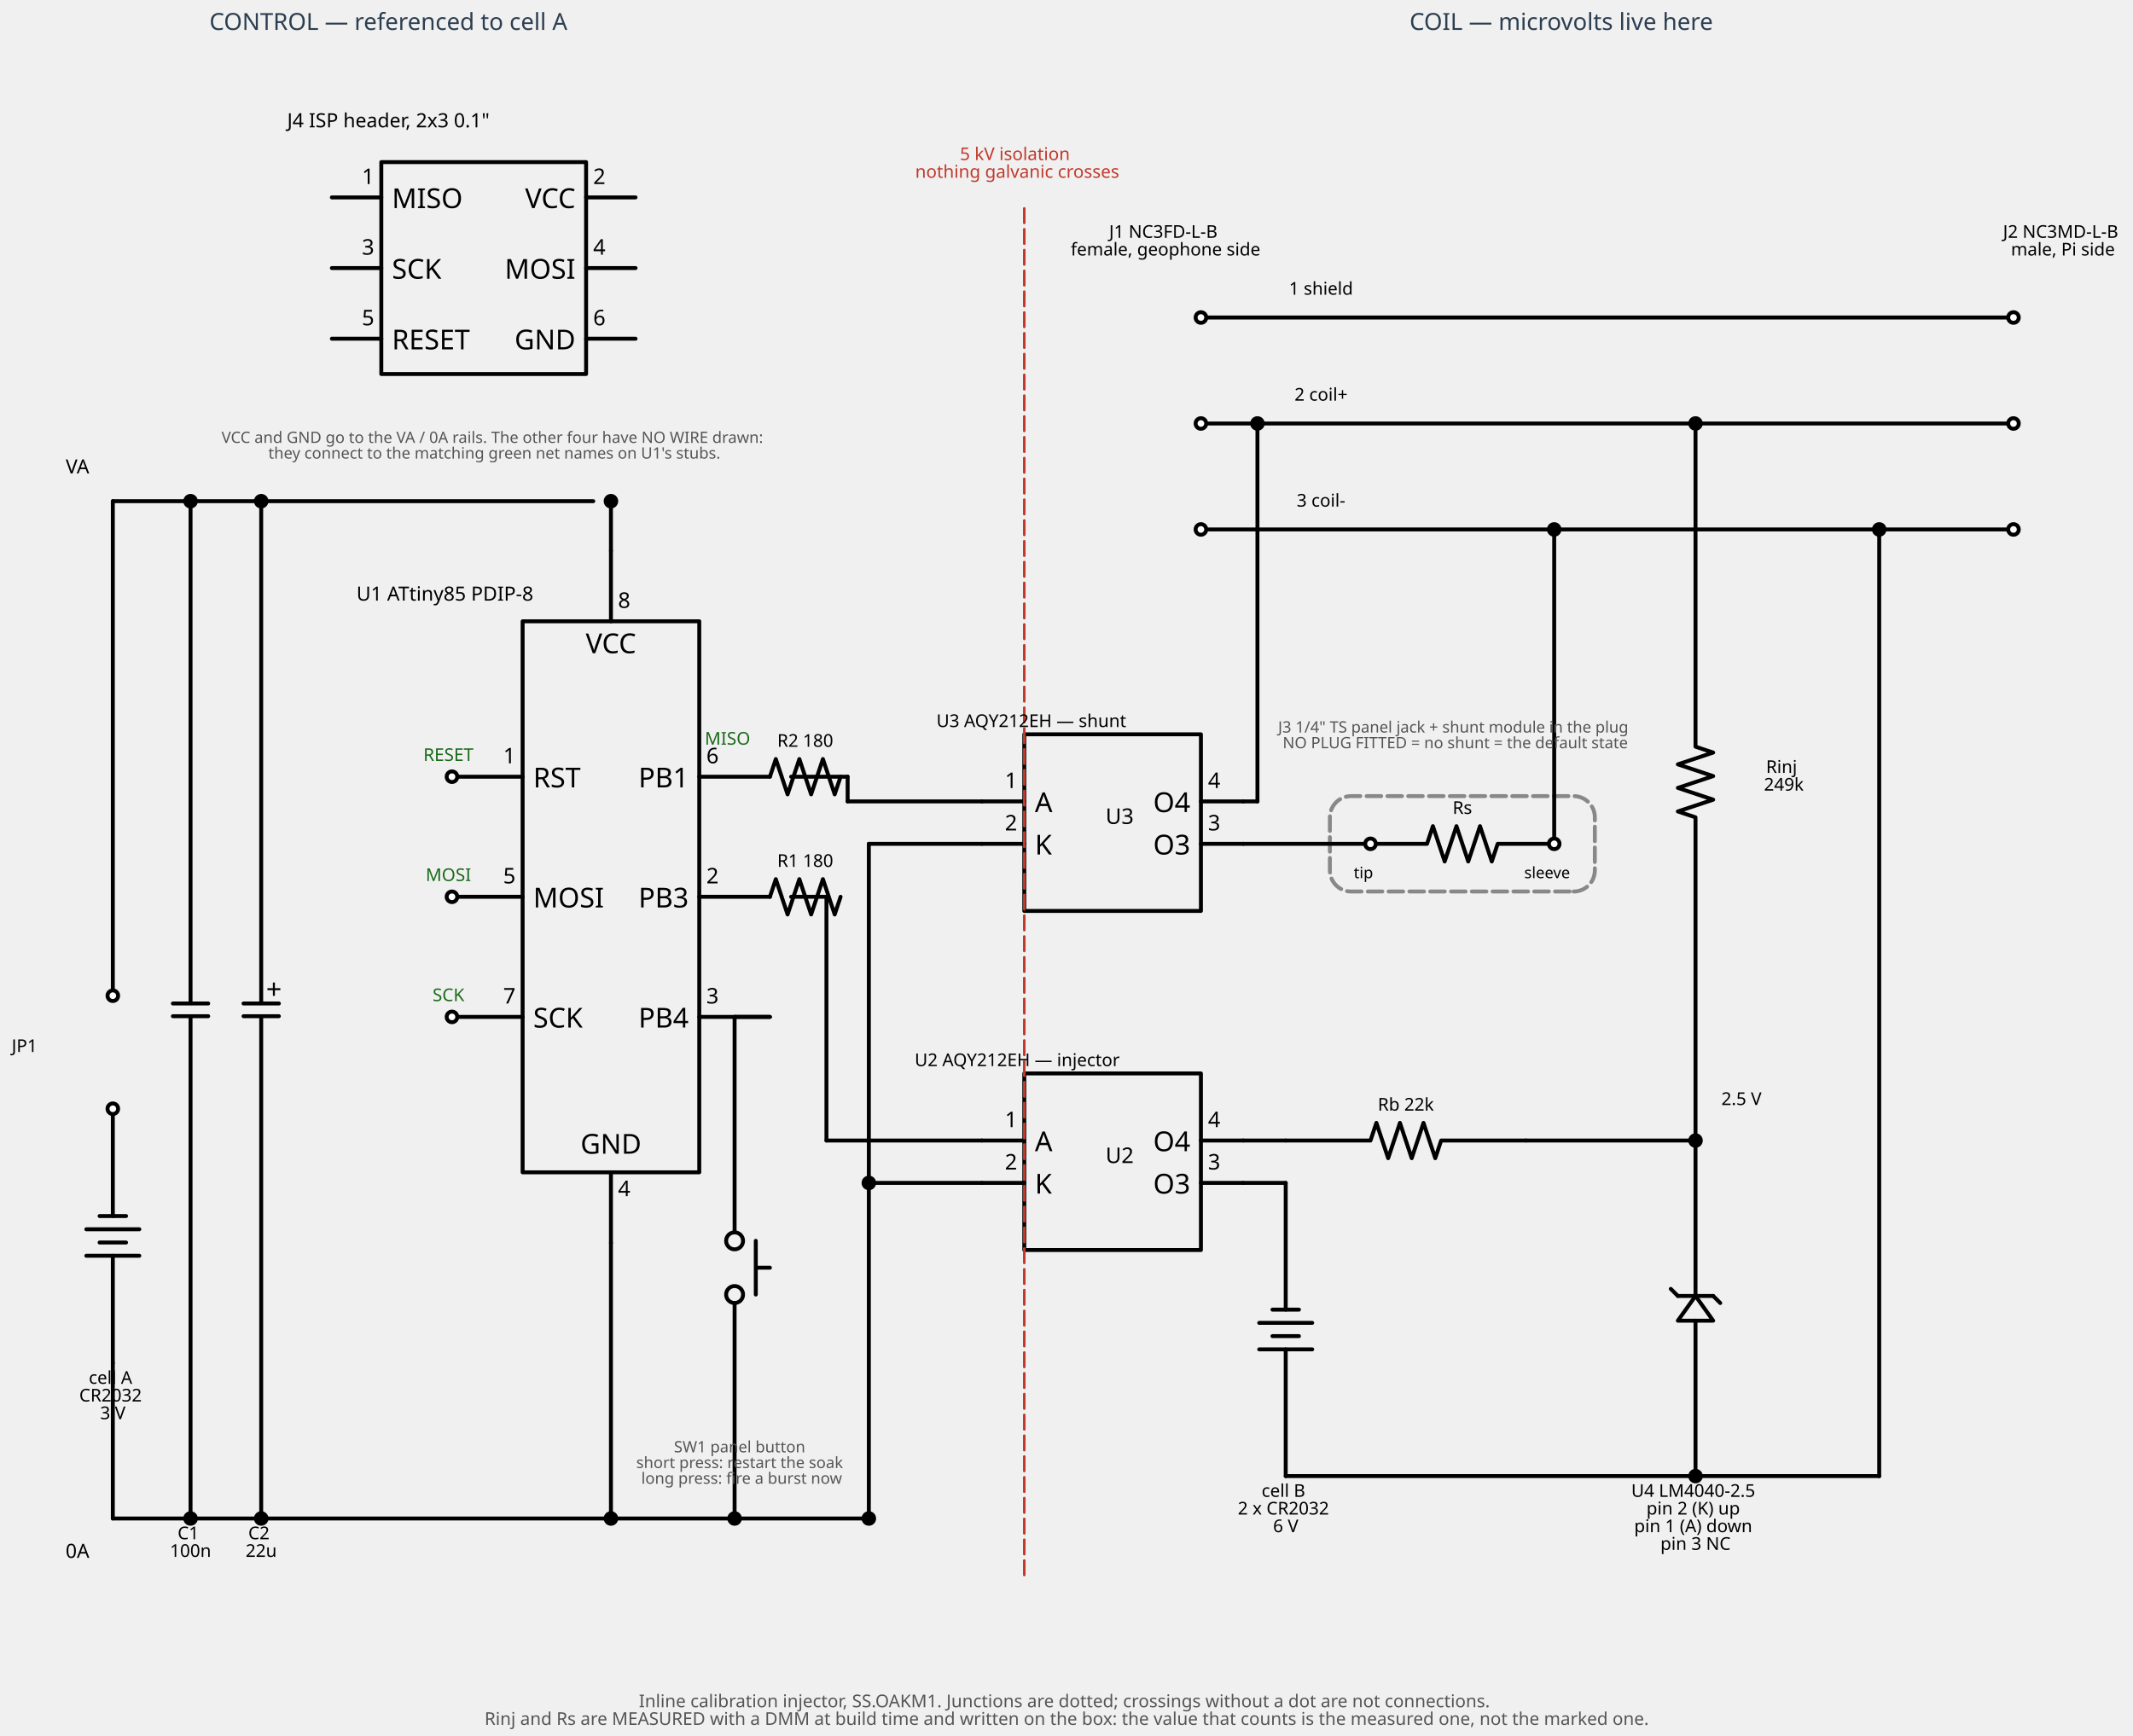
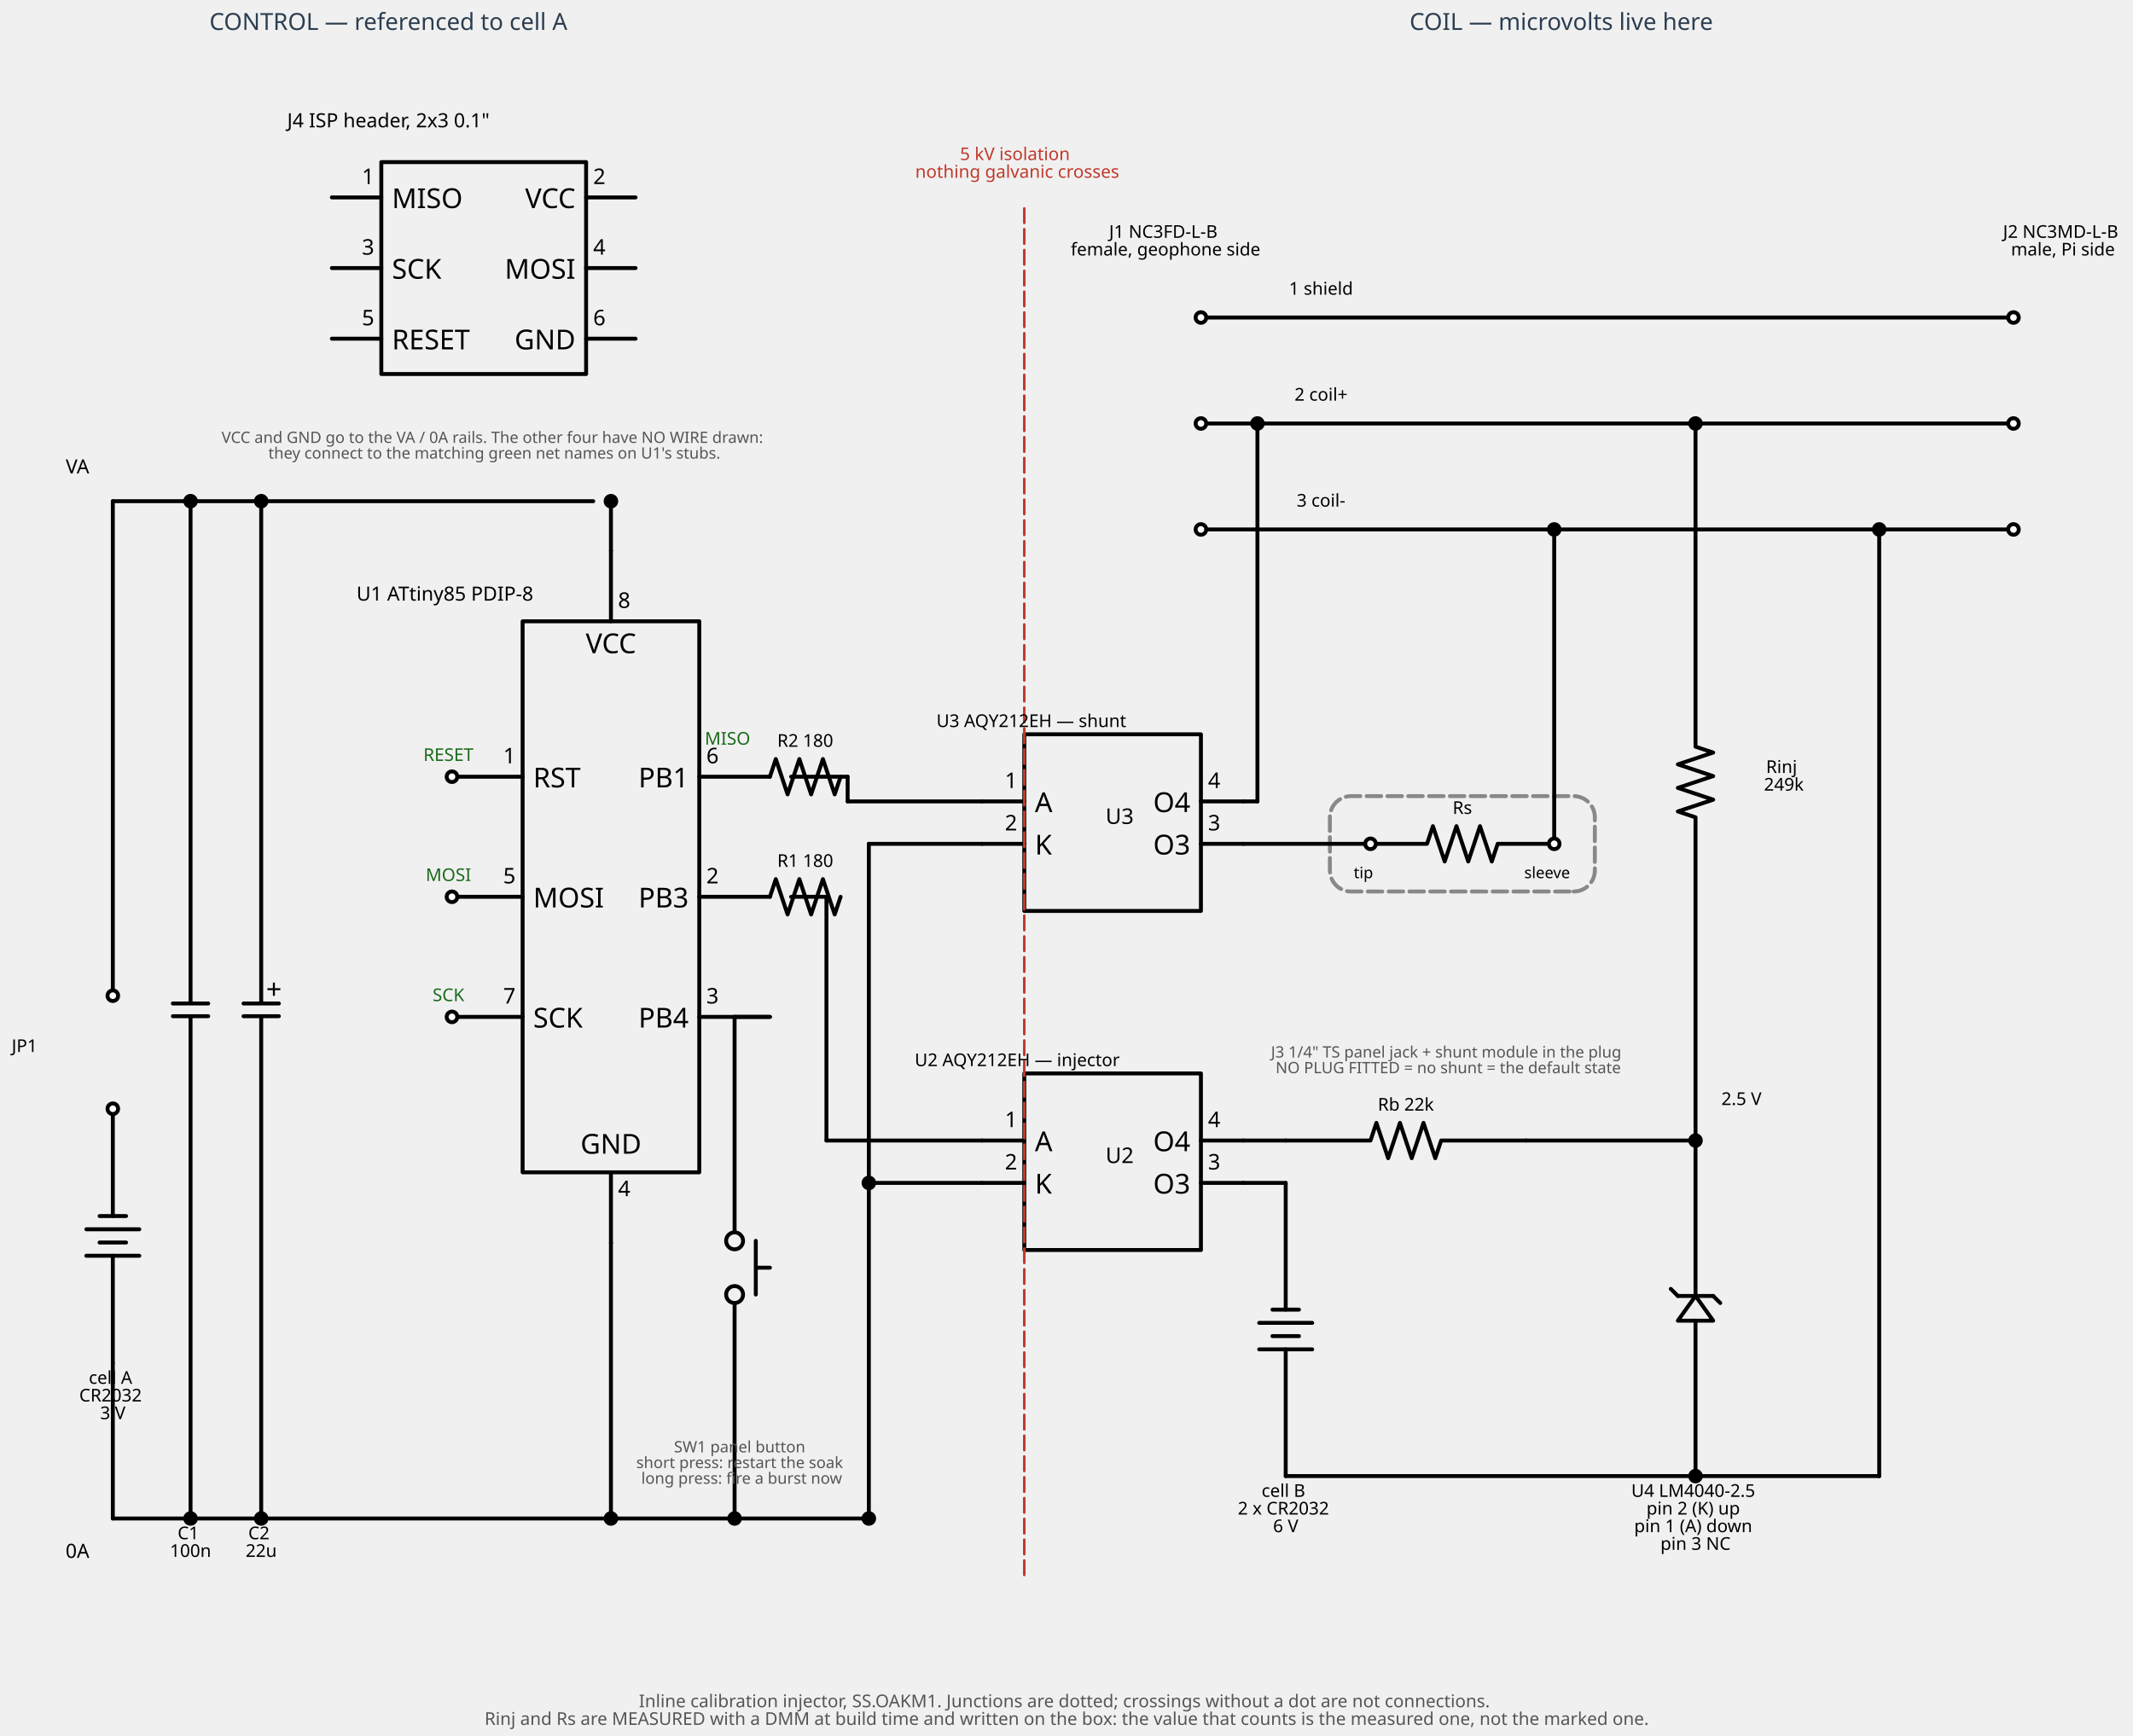
<svg xmlns="http://www.w3.org/2000/svg" xml:lang="en" height="884.6pt" width="1086.788pt" viewBox="-35.884 -809.8 1086.788 884.6">
  <polygon points="765.9,-355.5 766.071,-355.501 766.243,-355.505 766.414,-355.512 766.585,-355.522 766.756,-355.534 766.927,-355.549 767.097,-355.567 767.267,-355.587 767.437,-355.61 767.606,-355.636 767.775,-355.664 767.944,-355.695 768.112,-355.729 768.279,-355.765 768.446,-355.804 768.612,-355.846 768.778,-355.891 768.943,-355.937 769.107,-355.987 769.27,-356.039 769.432,-356.094 769.594,-356.151 769.754,-356.211 769.914,-356.274 770.073,-356.339 770.23,-356.406 770.386,-356.476 770.542,-356.548 770.696,-356.623 770.849,-356.701 771.001,-356.78 771.151,-356.862 771.3,-356.947 771.448,-357.034 771.594,-357.123 771.739,-357.214 771.882,-357.308 772.024,-357.404 772.165,-357.503 772.303,-357.603 772.441,-357.706 772.576,-357.811 772.71,-357.918 772.842,-358.027 772.972,-358.138 773.101,-358.251 773.228,-358.366 773.353,-358.484 773.476,-358.603 773.597,-358.724 773.716,-358.847 773.834,-358.972 773.949,-359.099 774.062,-359.228 774.173,-359.358 774.282,-359.49 774.389,-359.624 774.494,-359.759 774.597,-359.897 774.697,-360.035 774.796,-360.176 774.892,-360.318 774.986,-360.461 775.077,-360.606 775.166,-360.752 775.253,-360.9 775.338,-361.049 775.42,-361.199 775.499,-361.351 775.577,-361.504 775.652,-361.658 775.724,-361.814 775.794,-361.97 775.861,-362.127 775.926,-362.286 775.989,-362.446 776.049,-362.606 776.106,-362.768 776.161,-362.93 776.213,-363.093 776.263,-363.257 776.309,-363.422 776.354,-363.588 776.396,-363.754 776.435,-363.921 776.471,-364.088 776.505,-364.256 776.536,-364.425 776.564,-364.594 776.59,-364.763 776.613,-364.933 776.633,-365.103 776.651,-365.273 776.666,-365.444 776.678,-365.615 776.688,-365.786 776.695,-365.957 776.699,-366.129 776.7,-366.3 776.7,-393.3 776.699,-393.471 776.695,-393.643 776.688,-393.814 776.678,-393.985 776.666,-394.156 776.651,-394.327 776.633,-394.497 776.613,-394.667 776.59,-394.837 776.564,-395.006 776.536,-395.175 776.505,-395.344 776.471,-395.512 776.435,-395.679 776.396,-395.846 776.354,-396.012 776.309,-396.178 776.263,-396.343 776.213,-396.507 776.161,-396.67 776.106,-396.832 776.049,-396.994 775.989,-397.154 775.926,-397.314 775.861,-397.473 775.794,-397.63 775.724,-397.786 775.652,-397.942 775.577,-398.096 775.499,-398.249 775.42,-398.401 775.338,-398.551 775.253,-398.7 775.166,-398.848 775.077,-398.994 774.986,-399.139 774.892,-399.282 774.796,-399.424 774.697,-399.565 774.597,-399.703 774.494,-399.841 774.389,-399.976 774.282,-400.11 774.173,-400.242 774.062,-400.372 773.949,-400.501 773.834,-400.628 773.716,-400.753 773.597,-400.876 773.476,-400.997 773.353,-401.116 773.228,-401.234 773.101,-401.349 772.972,-401.462 772.842,-401.573 772.71,-401.682 772.576,-401.789 772.441,-401.894 772.303,-401.997 772.165,-402.097 772.024,-402.196 771.882,-402.292 771.739,-402.386 771.594,-402.477 771.448,-402.566 771.3,-402.653 771.151,-402.738 771.001,-402.82 770.849,-402.899 770.696,-402.977 770.542,-403.052 770.386,-403.124 770.23,-403.194 770.073,-403.261 769.914,-403.326 769.754,-403.389 769.594,-403.449 769.432,-403.506 769.27,-403.561 769.107,-403.613 768.943,-403.663 768.778,-403.709 768.612,-403.754 768.446,-403.796 768.279,-403.835 768.112,-403.871 767.944,-403.905 767.775,-403.936 767.606,-403.964 767.437,-403.99 767.267,-404.013 767.097,-404.033 766.927,-404.051 766.756,-404.066 766.585,-404.078 766.414,-404.088 766.243,-404.095 766.071,-404.099 765.9,-404.1 652.5,-404.1 652.329,-404.099 652.157,-404.095 651.986,-404.088 651.815,-404.078 651.644,-404.066 651.473,-404.051 651.303,-404.033 651.133,-404.013 650.963,-403.99 650.794,-403.964 650.625,-403.936 650.456,-403.905 650.288,-403.871 650.121,-403.835 649.954,-403.796 649.788,-403.754 649.622,-403.709 649.457,-403.663 649.293,-403.613 649.13,-403.561 648.968,-403.506 648.806,-403.449 648.646,-403.389 648.486,-403.326 648.327,-403.261 648.17,-403.194 648.014,-403.124 647.858,-403.052 647.704,-402.977 647.551,-402.899 647.399,-402.82 647.249,-402.738 647.1,-402.653 646.952,-402.566 646.806,-402.477 646.661,-402.386 646.518,-402.292 646.376,-402.196 646.235,-402.097 646.097,-401.997 645.959,-401.894 645.824,-401.789 645.69,-401.682 645.558,-401.573 645.428,-401.462 645.299,-401.349 645.172,-401.234 645.047,-401.116 644.924,-400.997 644.803,-400.876 644.684,-400.753 644.566,-400.628 644.451,-400.501 644.338,-400.372 644.227,-400.242 644.118,-400.11 644.011,-399.976 643.906,-399.841 643.803,-399.703 643.703,-399.565 643.604,-399.424 643.508,-399.282 643.414,-399.139 643.323,-398.994 643.234,-398.848 643.147,-398.7 643.062,-398.551 642.98,-398.401 642.901,-398.249 642.823,-398.096 642.748,-397.942 642.676,-397.786 642.606,-397.63 642.539,-397.473 642.474,-397.314 642.411,-397.154 642.351,-396.994 642.294,-396.832 642.239,-396.67 642.187,-396.507 642.137,-396.343 642.091,-396.178 642.046,-396.012 642.004,-395.846 641.965,-395.679 641.929,-395.512 641.895,-395.344 641.864,-395.175 641.836,-395.006 641.81,-394.837 641.787,-394.667 641.767,-394.497 641.749,-394.327 641.734,-394.156 641.722,-393.985 641.712,-393.814 641.705,-393.643 641.701,-393.471 641.7,-393.3 641.7,-366.3 641.701,-366.129 641.705,-365.957 641.712,-365.786 641.722,-365.615 641.734,-365.444 641.749,-365.273 641.767,-365.103 641.787,-364.933 641.81,-364.763 641.836,-364.594 641.864,-364.425 641.895,-364.256 641.929,-364.088 641.965,-363.921 642.004,-363.754 642.046,-363.588 642.091,-363.422 642.137,-363.257 642.187,-363.093 642.239,-362.93 642.294,-362.768 642.351,-362.606 642.411,-362.446 642.474,-362.286 642.539,-362.127 642.606,-361.97 642.676,-361.814 642.748,-361.658 642.823,-361.504 642.901,-361.351 642.98,-361.199 643.062,-361.049 643.147,-360.9 643.234,-360.752 643.323,-360.606 643.414,-360.461 643.508,-360.318 643.604,-360.176 643.703,-360.035 643.803,-359.897 643.906,-359.759 644.011,-359.624 644.118,-359.49 644.227,-359.358 644.338,-359.228 644.451,-359.099 644.566,-358.972 644.684,-358.847 644.803,-358.724 644.924,-358.603 645.047,-358.484 645.172,-358.366 645.299,-358.251 645.428,-358.138 645.558,-358.027 645.69,-357.918 645.824,-357.811 645.959,-357.706 646.097,-357.603 646.235,-357.503 646.376,-357.404 646.518,-357.308 646.661,-357.214 646.806,-357.123 646.952,-357.034 647.1,-356.947 647.249,-356.862 647.399,-356.78 647.551,-356.701 647.704,-356.623 647.858,-356.548 648.014,-356.476 648.17,-356.406 648.327,-356.339 648.486,-356.274 648.646,-356.211 648.806,-356.151 648.968,-356.094 649.13,-356.039 649.293,-355.987 649.457,-355.937 649.622,-355.891 649.788,-355.846 649.954,-355.804 650.121,-355.765 650.288,-355.729 650.456,-355.695 650.625,-355.664 650.794,-355.636 650.963,-355.61 651.133,-355.587 651.303,-355.567 651.473,-355.549 651.644,-355.534 651.815,-355.522 651.986,-355.512 652.157,-355.505 652.329,-355.501 652.5,-355.5 765.9,-355.5 " style="stroke:#888;fill:none;stroke-width:2.0;stroke-dasharray:7.4,3.2;stroke-linecap:round;stroke-linejoin:round;" />
  <polygon points="819,-136.8 828,-149.4 837,-136.8 " style="stroke:black;fill:none;stroke-width:2.0;stroke-dasharray:-;stroke-linecap:round;stroke-linejoin:round;" />
  <circle cx="338.4" cy="-177.48" r="4.32" style="stroke:black;fill:none;stroke-width:2.0;stroke-dasharray:-;" />
  <circle cx="338.4" cy="-150.12" r="4.32" style="stroke:black;fill:none;stroke-width:2.0;stroke-dasharray:-;" />
  <path d="M 576.0,-648.0 L 783,-648 L 990,-648" style="stroke:black;fill:none;stroke-width:2.0;stroke-dasharray:-;stroke-linecap:round;stroke-linejoin:round;" />
  <path d="M 576.0,-594.0 L 783,-594 L 990,-594" style="stroke:black;fill:none;stroke-width:2.0;stroke-dasharray:-;stroke-linecap:round;stroke-linejoin:round;" />
  <path d="M 576.0,-540.0 L 783,-540 L 990,-540" style="stroke:black;fill:none;stroke-width:2.0;stroke-dasharray:-;stroke-linecap:round;stroke-linejoin:round;" />
  <path d="M 486.0,-345.6 L 576,-345.6 L 576,-435.6 L 486,-435.6 L 486,-345.6" style="stroke:black;fill:none;stroke-width:2.0;stroke-dasharray:-;stroke-linecap:round;stroke-linejoin:round;" />
  <path d="M 486.0,-401.4 L 464.4,-401.4" style="stroke:black;fill:none;stroke-width:2.0;stroke-dasharray:-;stroke-linecap:round;stroke-linejoin:round;" />
  <path d="M 486.0,-379.8 L 464.4,-379.8" style="stroke:black;fill:none;stroke-width:2.0;stroke-dasharray:-;stroke-linecap:round;stroke-linejoin:round;" />
  <path d="M 576.0,-401.4 L 597.6,-401.4" style="stroke:black;fill:none;stroke-width:2.0;stroke-dasharray:-;stroke-linecap:round;stroke-linejoin:round;" />
  <path d="M 576.0,-379.8 L 597.6,-379.8" style="stroke:black;fill:none;stroke-width:2.0;stroke-dasharray:-;stroke-linecap:round;stroke-linejoin:round;" />
  <path d="M 597.6,-401.4 L 601.2,-401.4 L 604.8,-401.4" style="stroke:black;fill:none;stroke-width:2.0;stroke-dasharray:-;stroke-linecap:round;stroke-linejoin:round;" />
  <path d="M 604.8,-401.4 L 604.8,-497.7 L 604.8,-594" style="stroke:black;fill:none;stroke-width:2.0;stroke-dasharray:-;stroke-linecap:round;stroke-linejoin:round;" />
  <path d="M 597.6,-379.8 L 630,-379.8 L 662.4,-379.8" style="stroke:black;fill:none;stroke-width:2.0;stroke-dasharray:-;stroke-linecap:round;stroke-linejoin:round;" />
  <path d="M 662.4,-379.8 L 691.2,-379.8 L 694.2,-388.8 L 700.2,-370.8 L 706.2,-388.8 L 712.2,-370.8 L 718.2,-388.8 L 724.2,-370.8 L 727.2,-379.8 L 756,-379.8" style="stroke:black;fill:none;stroke-width:2.0;stroke-dasharray:-;stroke-linecap:round;stroke-linejoin:round;" />
  <path d="M 756.0,-379.8 L 756,-459.9 L 756,-540" style="stroke:black;fill:none;stroke-width:2.0;stroke-dasharray:-;stroke-linecap:round;stroke-linejoin:round;" />
  <path d="M 486.0,-172.8 L 576,-172.8 L 576,-262.8 L 486,-262.8 L 486,-172.8" style="stroke:black;fill:none;stroke-width:2.0;stroke-dasharray:-;stroke-linecap:round;stroke-linejoin:round;" />
  <path d="M 486.0,-228.6 L 464.4,-228.6" style="stroke:black;fill:none;stroke-width:2.0;stroke-dasharray:-;stroke-linecap:round;stroke-linejoin:round;" />
  <path d="M 486.0,-207.0 L 464.4,-207" style="stroke:black;fill:none;stroke-width:2.0;stroke-dasharray:-;stroke-linecap:round;stroke-linejoin:round;" />
  <path d="M 576.0,-228.6 L 597.6,-228.6" style="stroke:black;fill:none;stroke-width:2.0;stroke-dasharray:-;stroke-linecap:round;stroke-linejoin:round;" />
  <path d="M 576.0,-207.0 L 597.6,-207" style="stroke:black;fill:none;stroke-width:2.0;stroke-dasharray:-;stroke-linecap:round;stroke-linejoin:round;" />
  <path d="M 597.6,-228.6 L 608.4,-228.6 L 619.2,-228.6" style="stroke:black;fill:none;stroke-width:2.0;stroke-dasharray:-;stroke-linecap:round;stroke-linejoin:round;" />
  <path d="M 619.2,-228.6 L 662.4,-228.6 L 665.4,-237.6 L 671.4,-219.6 L 677.4,-237.6 L 683.4,-219.6 L 689.4,-237.6 L 695.4,-219.6 L 698.4,-228.6 L 741.6,-228.6" style="stroke:black;fill:none;stroke-width:2.0;stroke-dasharray:-;stroke-linecap:round;stroke-linejoin:round;" />
  <path d="M 741.6,-228.6 L 784.8,-228.6 L 828,-228.6" style="stroke:black;fill:none;stroke-width:2.0;stroke-dasharray:-;stroke-linecap:round;stroke-linejoin:round;" />
  <path d="M 828.0,-57.6 L 828,-136.8 M 819,-149.4 L 837,-149.4 M 828,-149.4 L 828,-228.6" style="stroke:black;fill:none;stroke-width:2.0;stroke-dasharray:-;stroke-linecap:round;stroke-linejoin:round;" />
  <path d="M 819.0,-149.4 L 815.4,-153" style="stroke:black;fill:none;stroke-width:2.0;stroke-dasharray:-;stroke-linecap:round;stroke-linejoin:round;" />
  <path d="M 837.0,-149.4 L 840.6,-145.8" style="stroke:black;fill:none;stroke-width:2.0;stroke-dasharray:-;stroke-linecap:round;stroke-linejoin:round;" />
  <path d="M 828.0,-228.6 L 828,-393.3 L 819,-396.3 L 837,-402.3 L 819,-408.3 L 837,-414.3 L 819,-420.3 L 837,-426.3 L 828,-429.3 L 828,-594" style="stroke:black;fill:none;stroke-width:2.0;stroke-dasharray:-;stroke-linecap:round;stroke-linejoin:round;" />
  <path d="M 828.0,-57.6 L 874.8,-57.6 L 921.6,-57.6" style="stroke:black;fill:none;stroke-width:2.0;stroke-dasharray:-;stroke-linecap:round;stroke-linejoin:round;" />
  <path d="M 921.6,-57.6 L 921.6,-298.8 L 921.6,-540" style="stroke:black;fill:none;stroke-width:2.0;stroke-dasharray:-;stroke-linecap:round;stroke-linejoin:round;" />
  <path d="M 828.0,-57.6 L 723.6,-57.6 L 619.2,-57.6" style="stroke:black;fill:none;stroke-width:2.0;stroke-dasharray:-;stroke-linecap:round;stroke-linejoin:round;" />
  <path d="M 619.2,-57.6 L 619.2,-122.175 M 619.2,-142.425 L 619.2,-207" style="stroke:black;fill:none;stroke-width:2.0;stroke-dasharray:-;stroke-linecap:round;stroke-linejoin:round;" />
  <path d="M 605.7,-122.175 L 632.7,-122.175" style="stroke:black;fill:none;stroke-width:2.0;stroke-dasharray:-;stroke-linecap:round;stroke-linejoin:round;" />
  <path d="M 612.45,-128.925 L 625.95,-128.925" style="stroke:black;fill:none;stroke-width:2.0;stroke-dasharray:-;stroke-linecap:round;stroke-linejoin:round;" />
  <path d="M 605.7,-135.675 L 632.7,-135.675" style="stroke:black;fill:none;stroke-width:2.0;stroke-dasharray:-;stroke-linecap:round;stroke-linejoin:round;" />
  <path d="M 612.45,-142.425 L 625.95,-142.425" style="stroke:black;fill:none;stroke-width:2.0;stroke-dasharray:-;stroke-linecap:round;stroke-linejoin:round;" />
  <path d="M 619.2,-207.0 L 608.4,-207 L 597.6,-207" style="stroke:black;fill:none;stroke-width:2.0;stroke-dasharray:-;stroke-linecap:round;stroke-linejoin:round;" />
  <path d="M 486.0,-7.2 L 486,-356.4 L 486,-705.6" style="stroke:#c0392b;fill:none;stroke-width:1.3;stroke-dasharray:7.4,3.2;stroke-linecap:round;stroke-linejoin:round;" />
  <path d="M 21.6,-36.0 L 214.2,-36 L 406.8,-36" style="stroke:black;fill:none;stroke-width:2.0;stroke-dasharray:-;stroke-linecap:round;stroke-linejoin:round;" />
  <path d="M 21.6,-554.4 L 144,-554.4 L 266.4,-554.4" style="stroke:black;fill:none;stroke-width:2.0;stroke-dasharray:-;stroke-linecap:round;stroke-linejoin:round;" />
  <path d="M 21.6,-36.0 L 21.6,-75.6 L 21.6,-115.2" style="stroke:black;fill:none;stroke-width:2.0;stroke-dasharray:-;stroke-linecap:round;stroke-linejoin:round;" />
  <path d="M 21.6,-115.2 L 21.6,-169.875 M 21.6,-190.125 L 21.6,-244.8" style="stroke:black;fill:none;stroke-width:2.0;stroke-dasharray:-;stroke-linecap:round;stroke-linejoin:round;" />
  <path d="M 8.1,-169.875 L 35.1,-169.875" style="stroke:black;fill:none;stroke-width:2.0;stroke-dasharray:-;stroke-linecap:round;stroke-linejoin:round;" />
  <path d="M 14.85,-176.625 L 28.35,-176.625" style="stroke:black;fill:none;stroke-width:2.0;stroke-dasharray:-;stroke-linecap:round;stroke-linejoin:round;" />
  <path d="M 8.1,-183.375 L 35.1,-183.375" style="stroke:black;fill:none;stroke-width:2.0;stroke-dasharray:-;stroke-linecap:round;stroke-linejoin:round;" />
  <path d="M 14.85,-190.125 L 28.35,-190.125" style="stroke:black;fill:none;stroke-width:2.0;stroke-dasharray:-;stroke-linecap:round;stroke-linejoin:round;" />
  <path d="M 21.6,-302.4 L 21.6,-428.4 L 21.6,-554.4" style="stroke:black;fill:none;stroke-width:2.0;stroke-dasharray:-;stroke-linecap:round;stroke-linejoin:round;" />
  <path d="M 61.2,-554.4 L 61.2,-298.44 M 70.2,-298.44 L 52.2,-298.44 M 70.2,-291.96 L 52.2,-291.96 M 61.2,-291.96 L 61.2,-36" style="stroke:black;fill:none;stroke-width:2.0;stroke-dasharray:-;stroke-linecap:round;stroke-linejoin:round;" />
  <path d="M 97.2,-554.4 L 97.2,-298.44 M 106.2,-298.44 L 88.2,-298.44 M 106.2,-291.96 L 88.2,-291.96 M 97.2,-291.96 L 97.2,-36" style="stroke:black;fill:none;stroke-width:2.0;stroke-dasharray:-;stroke-linecap:round;stroke-linejoin:round;" />
  <path d="M 230.4,-212.4 L 320.4,-212.4 L 320.4,-493.2 L 230.4,-493.2 L 230.4,-212.4" style="stroke:black;fill:none;stroke-width:2.0;stroke-dasharray:-;stroke-linecap:round;stroke-linejoin:round;" />
  <path d="M 230.4,-414.0 L 194.4,-414" style="stroke:black;fill:none;stroke-width:2.0;stroke-dasharray:-;stroke-linecap:round;stroke-linejoin:round;" />
  <path d="M 230.4,-352.8 L 194.4,-352.8" style="stroke:black;fill:none;stroke-width:2.0;stroke-dasharray:-;stroke-linecap:round;stroke-linejoin:round;" />
  <path d="M 230.4,-291.6 L 194.4,-291.6" style="stroke:black;fill:none;stroke-width:2.0;stroke-dasharray:-;stroke-linecap:round;stroke-linejoin:round;" />
  <path d="M 320.4,-414.0 L 356.4,-414" style="stroke:black;fill:none;stroke-width:2.0;stroke-dasharray:-;stroke-linecap:round;stroke-linejoin:round;" />
  <path d="M 320.4,-352.8 L 356.4,-352.8" style="stroke:black;fill:none;stroke-width:2.0;stroke-dasharray:-;stroke-linecap:round;stroke-linejoin:round;" />
  <path d="M 320.4,-291.6 L 356.4,-291.6" style="stroke:black;fill:none;stroke-width:2.0;stroke-dasharray:-;stroke-linecap:round;stroke-linejoin:round;" />
  <path d="M 275.4,-493.2 L 275.4,-529.2" style="stroke:black;fill:none;stroke-width:2.0;stroke-dasharray:-;stroke-linecap:round;stroke-linejoin:round;" />
  <path d="M 275.4,-212.4 L 275.4,-176.4" style="stroke:black;fill:none;stroke-width:2.0;stroke-dasharray:-;stroke-linecap:round;stroke-linejoin:round;" />
  <path d="M 275.4,-529.2 L 275.4,-541.8 L 275.4,-554.4" style="stroke:black;fill:none;stroke-width:2.0;stroke-dasharray:-;stroke-linecap:round;stroke-linejoin:round;" />
  <path d="M 275.4,-176.4 L 275.4,-106.2 L 275.4,-36" style="stroke:black;fill:none;stroke-width:2.0;stroke-dasharray:-;stroke-linecap:round;stroke-linejoin:round;" />
  <path d="M 356.4,-352.8 L 359.4,-361.8 L 365.4,-343.8 L 371.4,-361.8 L 377.4,-343.8 L 383.4,-361.8 L 389.4,-343.8 L 392.4,-352.8" style="stroke:black;fill:none;stroke-width:2.0;stroke-dasharray:-;stroke-linecap:round;stroke-linejoin:round;" />
  <path d="M 367.2,-352.8 L 376.2,-352.8 L 385.2,-352.8" style="stroke:black;fill:none;stroke-width:2.0;stroke-dasharray:-;stroke-linecap:round;stroke-linejoin:round;" />
  <path d="M 385.2,-352.8 L 385.2,-290.7 L 385.2,-228.6" style="stroke:black;fill:none;stroke-width:2.0;stroke-dasharray:-;stroke-linecap:round;stroke-linejoin:round;" />
  <path d="M 385.2,-228.6 L 424.8,-228.6 L 464.4,-228.6" style="stroke:black;fill:none;stroke-width:2.0;stroke-dasharray:-;stroke-linecap:round;stroke-linejoin:round;" />
  <path d="M 356.4,-414.0 L 359.4,-423 L 365.4,-405 L 371.4,-423 L 377.4,-405 L 383.4,-423 L 389.4,-405 L 392.4,-414" style="stroke:black;fill:none;stroke-width:2.0;stroke-dasharray:-;stroke-linecap:round;stroke-linejoin:round;" />
  <path d="M 367.2,-414.0 L 381.6,-414 L 396,-414" style="stroke:black;fill:none;stroke-width:2.0;stroke-dasharray:-;stroke-linecap:round;stroke-linejoin:round;" />
  <path d="M 396.0,-414.0 L 396,-407.7 L 396,-401.4" style="stroke:black;fill:none;stroke-width:2.0;stroke-dasharray:-;stroke-linecap:round;stroke-linejoin:round;" />
  <path d="M 396.0,-401.4 L 430.2,-401.4 L 464.4,-401.4" style="stroke:black;fill:none;stroke-width:2.0;stroke-dasharray:-;stroke-linecap:round;stroke-linejoin:round;" />
  <path d="M 464.4,-379.8 L 435.6,-379.8 L 406.8,-379.8" style="stroke:black;fill:none;stroke-width:2.0;stroke-dasharray:-;stroke-linecap:round;stroke-linejoin:round;" />
  <path d="M 406.8,-379.8 L 406.8,-207.9 L 406.8,-36" style="stroke:black;fill:none;stroke-width:2.0;stroke-dasharray:-;stroke-linecap:round;stroke-linejoin:round;" />
  <path d="M 464.4,-207.0 L 435.6,-207 L 406.8,-207" style="stroke:black;fill:none;stroke-width:2.0;stroke-dasharray:-;stroke-linecap:round;stroke-linejoin:round;" />
  <path d="M 356.4,-291.6 L 347.4,-291.6 L 338.4,-291.6" style="stroke:black;fill:none;stroke-width:2.0;stroke-dasharray:-;stroke-linecap:round;stroke-linejoin:round;" />
  <path d="M 338.4,-291.6 L 338.4,-181.8 M 349.2,-177.48 L 349.2,-150.12 M 349.2,-163.8 L 356.4,-163.8 M 338.4,-145.8 L 338.4,-36" style="stroke:black;fill:none;stroke-width:2.0;stroke-dasharray:-;stroke-linecap:round;stroke-linejoin:round;" />
  <path d="M 158.4,-619.2 L 262.74,-619.2 L 262.74,-727.2 L 158.4,-727.2 L 158.4,-619.2" style="stroke:black;fill:none;stroke-width:2.0;stroke-dasharray:-;stroke-linecap:round;stroke-linejoin:round;" />
  <path d="M 158.4,-709.2 L 133.2,-709.2" style="stroke:black;fill:none;stroke-width:2.0;stroke-dasharray:-;stroke-linecap:round;stroke-linejoin:round;" />
  <path d="M 158.4,-673.2 L 133.2,-673.2" style="stroke:black;fill:none;stroke-width:2.0;stroke-dasharray:-;stroke-linecap:round;stroke-linejoin:round;" />
  <path d="M 158.4,-637.2 L 133.2,-637.2" style="stroke:black;fill:none;stroke-width:2.0;stroke-dasharray:-;stroke-linecap:round;stroke-linejoin:round;" />
  <path d="M 262.74,-709.2 L 287.94,-709.2" style="stroke:black;fill:none;stroke-width:2.0;stroke-dasharray:-;stroke-linecap:round;stroke-linejoin:round;" />
  <path d="M 262.74,-673.2 L 287.94,-673.2" style="stroke:black;fill:none;stroke-width:2.0;stroke-dasharray:-;stroke-linecap:round;stroke-linejoin:round;" />
  <path d="M 262.74,-637.2 L 287.94,-637.2" style="stroke:black;fill:none;stroke-width:2.0;stroke-dasharray:-;stroke-linecap:round;stroke-linejoin:round;" />
  <text x="637.2" y="-672.12" dominant-baseline="central" fill="black" font-size="9" font-family="sans" text-anchor="middle">
    <tspan x="637.2" dy="9">1  shield</tspan>
  </text>
  <text x="637.2" y="-618.12" dominant-baseline="central" fill="black" font-size="9" font-family="sans" text-anchor="middle">
    <tspan x="637.2" dy="9">2  coil+</tspan>
  </text>
  <text x="637.2" y="-564.12" dominant-baseline="central" fill="black" font-size="9" font-family="sans" text-anchor="middle">
    <tspan x="637.2" dy="9">3  coil-</tspan>
  </text>
  <text x="558.0" y="-701.1" dominant-baseline="central" fill="black" font-size="9" font-family="sans" text-anchor="middle">
    <tspan x="558.0" dy="9">J1  NC3FD-L-B</tspan>
    <tspan x="558.0" dy="9">female, geophone side</tspan>
  </text>
  <text x="1015.2" y="-701.1" dominant-baseline="central" fill="black" font-size="9" font-family="sans" text-anchor="middle">
    <tspan x="1015.2" dy="9">J2  NC3MD-L-B</tspan>
    <tspan x="1015.2" dy="9">male, Pi side</tspan>
  </text>
  <text x="482.4" y="-416.0" dominant-baseline="ideographic" fill="black" font-size="11" font-family="sans" text-anchor="end">
    <tspan x="482.4" dy="11">1</tspan>
  </text>
  <text x="491.4" y="-415.4" dominant-baseline="central" fill="black" font-size="14" font-family="sans" text-anchor="start">
    <tspan x="491.4" dy="14">A</tspan>
  </text>
  <text x="482.4" y="-394.4" dominant-baseline="ideographic" fill="black" font-size="11" font-family="sans" text-anchor="end">
    <tspan x="482.4" dy="11">2</tspan>
  </text>
  <text x="491.4" y="-393.8" dominant-baseline="central" fill="black" font-size="14" font-family="sans" text-anchor="start">
    <tspan x="491.4" dy="14">K</tspan>
  </text>
  <text x="579.6" y="-416.0" dominant-baseline="ideographic" fill="black" font-size="11" font-family="sans" text-anchor="start">
    <tspan x="579.6" dy="11">4</tspan>
  </text>
  <text x="570.6" y="-415.4" dominant-baseline="central" fill="black" font-size="14" font-family="sans" text-anchor="end">
    <tspan x="570.6" dy="14">O4</tspan>
  </text>
  <text x="579.6" y="-394.4" dominant-baseline="ideographic" fill="black" font-size="11" font-family="sans" text-anchor="start">
    <tspan x="579.6" dy="11">3</tspan>
  </text>
  <text x="570.6" y="-393.8" dominant-baseline="central" fill="black" font-size="14" font-family="sans" text-anchor="end">
    <tspan x="570.6" dy="14">O3</tspan>
  </text>
  <text x="534.6" y="-405.2" dominant-baseline="central" fill="black" font-size="11" font-family="sans" text-anchor="middle">
    <tspan x="534.6" dy="11">U3</tspan>
  </text>
  <text x="489.6" y="-451.8" dominant-baseline="central" fill="black" font-size="9" font-family="sans" text-anchor="middle">
    <tspan x="489.6" dy="9">U3  AQY212EH — shunt</tspan>
  </text>
  <text x="709.2" y="-401.4" dominant-baseline="ideographic" fill="black" font-size="9" font-family="sans" text-anchor="middle">
    <tspan x="709.2" dy="9">Rs</tspan>
  </text>
  <text x="658.8" y="-373.4" dominant-baseline="central" fill="black" font-size="8" font-family="sans" text-anchor="middle">
    <tspan x="658.8" dy="8">tip</tspan>
  </text>
  <text x="752.4" y="-373.4" dominant-baseline="central" fill="black" font-size="8" font-family="sans" text-anchor="middle">
    <tspan x="752.4" dy="8">sleeve</tspan>
  </text>
-   <text x="705.6" y="-447.6" dominant-baseline="central" fill="#555" font-size="8" font-family="sans" text-anchor="middle">
-     <tspan x="705.6" dy="8">J3  1/4" TS panel jack  +  shunt module in the plug</tspan>
-     <tspan x="705.6" dy="8">NO PLUG FITTED = no shunt = the default state</tspan>
+   <text x="702.0" y="-282.0" dominant-baseline="central" fill="#555" font-size="8" font-family="sans" text-anchor="middle">
+     <tspan x="702.0" dy="8">J3  1/4" TS panel jack  +  shunt module in the plug</tspan>
+     <tspan x="702.0" dy="8">NO PLUG FITTED = no shunt = the default state</tspan>
  </text>
  <text x="482.4" y="-243.2" dominant-baseline="ideographic" fill="black" font-size="11" font-family="sans" text-anchor="end">
    <tspan x="482.4" dy="11">1</tspan>
  </text>
  <text x="491.4" y="-242.6" dominant-baseline="central" fill="black" font-size="14" font-family="sans" text-anchor="start">
    <tspan x="491.4" dy="14">A</tspan>
  </text>
  <text x="482.4" y="-221.6" dominant-baseline="ideographic" fill="black" font-size="11" font-family="sans" text-anchor="end">
    <tspan x="482.4" dy="11">2</tspan>
  </text>
  <text x="491.4" y="-221.0" dominant-baseline="central" fill="black" font-size="14" font-family="sans" text-anchor="start">
    <tspan x="491.4" dy="14">K</tspan>
  </text>
  <text x="579.6" y="-243.2" dominant-baseline="ideographic" fill="black" font-size="11" font-family="sans" text-anchor="start">
    <tspan x="579.6" dy="11">4</tspan>
  </text>
  <text x="570.6" y="-242.6" dominant-baseline="central" fill="black" font-size="14" font-family="sans" text-anchor="end">
    <tspan x="570.6" dy="14">O4</tspan>
  </text>
  <text x="579.6" y="-221.6" dominant-baseline="ideographic" fill="black" font-size="11" font-family="sans" text-anchor="start">
    <tspan x="579.6" dy="11">3</tspan>
  </text>
  <text x="570.6" y="-221.0" dominant-baseline="central" fill="black" font-size="14" font-family="sans" text-anchor="end">
    <tspan x="570.6" dy="14">O3</tspan>
  </text>
  <text x="534.6" y="-232.4" dominant-baseline="central" fill="black" font-size="11" font-family="sans" text-anchor="middle">
    <tspan x="534.6" dy="11">U2</tspan>
  </text>
  <text x="482.4" y="-279" dominant-baseline="central" fill="black" font-size="9" font-family="sans" text-anchor="middle">
    <tspan x="482.4" dy="9">U2  AQY212EH — injector</tspan>
  </text>
  <text x="680.4" y="-250.2" dominant-baseline="ideographic" fill="black" font-size="9" font-family="sans" text-anchor="middle">
    <tspan x="680.4" dy="9">Rb 22k</tspan>
  </text>
  <text x="851.4" y="-259.2" dominant-baseline="central" fill="black" font-size="9" font-family="sans" text-anchor="middle">
    <tspan x="851.4" dy="9">2.5 V</tspan>
  </text>
  <text x="828.0" y="-63.0" dominant-baseline="hanging" fill="black" font-size="9" font-family="sans" text-anchor="middle">
    <tspan x="828.0" dy="9">U4  LM4040-2.5</tspan>
    <tspan x="828.0" dy="9">pin 2 (K) up</tspan>
    <tspan x="828.0" dy="9">pin 1 (A) down</tspan>
    <tspan x="828.0" dy="9">pin 3 NC</tspan>
  </text>
  <text x="873.0" y="-428.4" dominant-baseline="central" fill="black" font-size="9" font-family="sans" text-anchor="middle">
    <tspan x="873.0" dy="9">Rinj</tspan>
    <tspan x="873.0" dy="9">249k</tspan>
  </text>
  <text x="619.2" y="-63.0" dominant-baseline="hanging" fill="black" font-size="9" font-family="sans" text-anchor="middle">
    <tspan x="619.2" dy="9">cell B</tspan>
    <tspan x="619.2" dy="9">2 x CR2032</tspan>
    <tspan x="619.2" dy="9">6 V</tspan>
  </text>
  <text x="482.4" y="-740.7" dominant-baseline="central" fill="#c0392b" font-size="9" font-family="sans" text-anchor="middle">
    <tspan x="482.4" dy="9">5 kV isolation</tspan>
    <tspan x="482.4" dy="9">nothing galvanic crosses</tspan>
  </text>
  <text x="3.6" y="-582.4" dominant-baseline="central" fill="black" font-size="10" font-family="sans" text-anchor="middle">
    <tspan x="3.6" dy="10">VA</tspan>
  </text>
  <text x="3.6" y="-29.8" dominant-baseline="central" fill="black" font-size="10" font-family="sans" text-anchor="middle">
    <tspan x="3.6" dy="10">0A</tspan>
  </text>
  <text x="21.6" y="-120.6" dominant-baseline="hanging" fill="black" font-size="9" font-family="sans" text-anchor="middle">
    <tspan x="21.6" dy="9">cell A</tspan>
    <tspan x="21.6" dy="9">CR2032</tspan>
    <tspan x="21.6" dy="9">3 V</tspan>
  </text>
  <text x="-23.4" y="-286.2" dominant-baseline="central" fill="black" font-size="9" font-family="sans" text-anchor="middle">
    <tspan x="-23.4" dy="9">JP1</tspan>
  </text>
  <text x="61.2" y="-41.4" dominant-baseline="hanging" fill="black" font-size="9" font-family="sans" text-anchor="middle">
    <tspan x="61.2" dy="9">C1</tspan>
    <tspan x="61.2" dy="9">100n</tspan>
  </text>
  <text x="103.68" y="-320.216" dominant-baseline="central" fill="black" font-size="14" font-family="sans" text-anchor="middle">
    <tspan x="103.68" dy="14">+</tspan>
  </text>
  <text x="97.2" y="-41.4" dominant-baseline="hanging" fill="black" font-size="9" font-family="sans" text-anchor="middle">
    <tspan x="97.2" dy="9">C2</tspan>
    <tspan x="97.2" dy="9">22u</tspan>
  </text>
  <text x="226.8" y="-428.6" dominant-baseline="ideographic" fill="black" font-size="11" font-family="sans" text-anchor="end">
    <tspan x="226.8" dy="11">1</tspan>
  </text>
  <text x="235.8" y="-428.0" dominant-baseline="central" fill="black" font-size="14" font-family="sans" text-anchor="start">
    <tspan x="235.8" dy="14">RST</tspan>
  </text>
  <text x="226.8" y="-367.4" dominant-baseline="ideographic" fill="black" font-size="11" font-family="sans" text-anchor="end">
    <tspan x="226.8" dy="11">5</tspan>
  </text>
  <text x="235.8" y="-366.8" dominant-baseline="central" fill="black" font-size="14" font-family="sans" text-anchor="start">
    <tspan x="235.8" dy="14">MOSI</tspan>
  </text>
  <text x="226.8" y="-306.2" dominant-baseline="ideographic" fill="black" font-size="11" font-family="sans" text-anchor="end">
    <tspan x="226.8" dy="11">7</tspan>
  </text>
  <text x="235.8" y="-305.6" dominant-baseline="central" fill="black" font-size="14" font-family="sans" text-anchor="start">
    <tspan x="235.8" dy="14">SCK</tspan>
  </text>
  <text x="324.0" y="-428.6" dominant-baseline="ideographic" fill="black" font-size="11" font-family="sans" text-anchor="start">
    <tspan x="324.0" dy="11">6</tspan>
  </text>
  <text x="315.0" y="-428.0" dominant-baseline="central" fill="black" font-size="14" font-family="sans" text-anchor="end">
    <tspan x="315.0" dy="14">PB1</tspan>
  </text>
  <text x="324.0" y="-367.4" dominant-baseline="ideographic" fill="black" font-size="11" font-family="sans" text-anchor="start">
    <tspan x="324.0" dy="11">2</tspan>
  </text>
  <text x="315.0" y="-366.8" dominant-baseline="central" fill="black" font-size="14" font-family="sans" text-anchor="end">
    <tspan x="315.0" dy="14">PB3</tspan>
  </text>
  <text x="324.0" y="-306.2" dominant-baseline="ideographic" fill="black" font-size="11" font-family="sans" text-anchor="start">
    <tspan x="324.0" dy="11">3</tspan>
  </text>
  <text x="315.0" y="-305.6" dominant-baseline="central" fill="black" font-size="14" font-family="sans" text-anchor="end">
    <tspan x="315.0" dy="14">PB4</tspan>
  </text>
  <text x="279.0" y="-507.8" dominant-baseline="ideographic" fill="black" font-size="11" font-family="sans" text-anchor="start">
    <tspan x="279.0" dy="11">8</tspan>
  </text>
  <text x="275.4" y="-501.8" dominant-baseline="hanging" fill="black" font-size="14" font-family="sans" text-anchor="middle">
    <tspan x="275.4" dy="14">VCC</tspan>
  </text>
  <text x="279.0" y="-219.8" dominant-baseline="hanging" fill="black" font-size="11" font-family="sans" text-anchor="start">
    <tspan x="279.0" dy="11">4</tspan>
  </text>
  <text x="275.4" y="-231.8" dominant-baseline="ideographic" fill="black" font-size="14" font-family="sans" text-anchor="middle">
    <tspan x="275.4" dy="14">GND</tspan>
  </text>
  <text x="190.8" y="-517.6" dominant-baseline="central" fill="black" font-size="10" font-family="sans" text-anchor="middle">
    <tspan x="190.8" dy="10">U1  ATtiny85  PDIP-8</tspan>
  </text>
  <text x="192.6" y="-434.52" dominant-baseline="central" fill="#1a6a1a" font-size="9" font-family="sans" text-anchor="middle">
    <tspan x="192.6" dy="9">RESET</tspan>
  </text>
  <text x="192.6" y="-373.32" dominant-baseline="central" fill="#1a6a1a" font-size="9" font-family="sans" text-anchor="middle">
    <tspan x="192.6" dy="9">MOSI</tspan>
  </text>
  <text x="192.6" y="-312.12" dominant-baseline="central" fill="#1a6a1a" font-size="9" font-family="sans" text-anchor="middle">
    <tspan x="192.6" dy="9">SCK</tspan>
  </text>
  <text x="374.4" y="-374.4" dominant-baseline="ideographic" fill="black" font-size="9" font-family="sans" text-anchor="middle">
    <tspan x="374.4" dy="9">R1 180</tspan>
  </text>
  <text x="374.4" y="-435.6" dominant-baseline="ideographic" fill="black" font-size="9" font-family="sans" text-anchor="middle">
    <tspan x="374.4" dy="9">R2 180</tspan>
  </text>
  <text x="334.8" y="-442.8" dominant-baseline="central" fill="#1a6a1a" font-size="9" font-family="sans" text-anchor="middle">
    <tspan x="334.8" dy="9">MISO</tspan>
  </text>
  <text x="342.0" y="-80.8" dominant-baseline="central" fill="#555" font-size="8" font-family="sans" text-anchor="middle">
    <tspan x="342.0" dy="8">SW1  panel button</tspan>
    <tspan x="342.0" dy="8">short press: restart the soak</tspan>
    <tspan x="342.0" dy="8">long press: fire a burst now</tspan>
  </text>
  <text x="154.8" y="-723.8" dominant-baseline="ideographic" fill="black" font-size="11" font-family="sans" text-anchor="end">
    <tspan x="154.8" dy="11">1</tspan>
  </text>
  <text x="163.8" y="-723.2" dominant-baseline="central" fill="black" font-size="14" font-family="sans" text-anchor="start">
    <tspan x="163.8" dy="14">MISO</tspan>
  </text>
  <text x="154.8" y="-687.8" dominant-baseline="ideographic" fill="black" font-size="11" font-family="sans" text-anchor="end">
    <tspan x="154.8" dy="11">3</tspan>
  </text>
  <text x="163.8" y="-687.2" dominant-baseline="central" fill="black" font-size="14" font-family="sans" text-anchor="start">
    <tspan x="163.8" dy="14">SCK</tspan>
  </text>
  <text x="154.8" y="-651.8" dominant-baseline="ideographic" fill="black" font-size="11" font-family="sans" text-anchor="end">
    <tspan x="154.8" dy="11">5</tspan>
  </text>
  <text x="163.8" y="-651.2" dominant-baseline="central" fill="black" font-size="14" font-family="sans" text-anchor="start">
    <tspan x="163.8" dy="14">RESET</tspan>
  </text>
  <text x="266.34" y="-723.8" dominant-baseline="ideographic" fill="black" font-size="11" font-family="sans" text-anchor="start">
    <tspan x="266.34" dy="11">2</tspan>
  </text>
  <text x="257.34" y="-723.2" dominant-baseline="central" fill="black" font-size="14" font-family="sans" text-anchor="end">
    <tspan x="257.34" dy="14">VCC</tspan>
  </text>
  <text x="266.34" y="-687.8" dominant-baseline="ideographic" fill="black" font-size="11" font-family="sans" text-anchor="start">
    <tspan x="266.34" dy="11">4</tspan>
  </text>
  <text x="257.34" y="-687.2" dominant-baseline="central" fill="black" font-size="14" font-family="sans" text-anchor="end">
    <tspan x="257.34" dy="14">MOSI</tspan>
  </text>
  <text x="266.34" y="-651.8" dominant-baseline="ideographic" fill="black" font-size="11" font-family="sans" text-anchor="start">
    <tspan x="266.34" dy="11">6</tspan>
  </text>
  <text x="257.34" y="-651.2" dominant-baseline="central" fill="black" font-size="14" font-family="sans" text-anchor="end">
    <tspan x="257.34" dy="14">GND</tspan>
  </text>
  <text x="162.0" y="-758.8" dominant-baseline="central" fill="black" font-size="10" font-family="sans" text-anchor="middle">
    <tspan x="162.0" dy="10">J4  ISP header, 2x3 0.1"</tspan>
  </text>
  <text x="216.0" y="-595.2" dominant-baseline="central" fill="#555" font-size="8" font-family="sans" text-anchor="middle">
    <tspan x="216.0" dy="8">VCC and GND go to the VA / 0A rails. The other four have NO WIRE drawn:</tspan>
    <tspan x="216.0" dy="8">they connect to the matching green net names on U1's stubs.</tspan>
  </text>
  <text x="162.0" y="-811.2" dominant-baseline="central" fill="#2c3e50" font-size="12" font-family="sans" text-anchor="middle">
    <tspan x="162.0" dy="12">CONTROL — referenced to cell A</tspan>
  </text>
  <text x="759.6" y="-811.2" dominant-baseline="central" fill="#2c3e50" font-size="12" font-family="sans" text-anchor="middle">
    <tspan x="759.6" dy="12">COIL — microvolts live here</tspan>
  </text>
  <text x="507.6" y="47.7" dominant-baseline="central" fill="#555" font-size="9" font-family="sans" text-anchor="middle">
    <tspan x="507.6" dy="9">Inline calibration injector, SS.OAKM1.   Junctions are dotted; crossings without a dot are not connections.</tspan>
    <tspan x="507.6" dy="9">Rinj and Rs are MEASURED with a DMM at build time and written on the box: the value that counts is the measured one, not the marked one.</tspan>
  </text>
  <circle cx="576" cy="-648" r="2.7" style="stroke:black;fill:white;stroke-width:2.0;stroke-dasharray:-;" />
  <circle cx="990" cy="-648" r="2.7" style="stroke:black;fill:white;stroke-width:2.0;stroke-dasharray:-;" />
  <circle cx="576" cy="-594" r="2.7" style="stroke:black;fill:white;stroke-width:2.0;stroke-dasharray:-;" />
  <circle cx="990" cy="-594" r="2.7" style="stroke:black;fill:white;stroke-width:2.0;stroke-dasharray:-;" />
  <circle cx="576" cy="-540" r="2.7" style="stroke:black;fill:white;stroke-width:2.0;stroke-dasharray:-;" />
  <circle cx="990" cy="-540" r="2.7" style="stroke:black;fill:white;stroke-width:2.0;stroke-dasharray:-;" />
  <circle cx="604.8" cy="-594" r="2.7" style="stroke:black;fill:black;stroke-width:2.0;stroke-dasharray:-;" />
  <circle cx="662.4" cy="-379.8" r="2.7" style="stroke:black;fill:white;stroke-width:2.0;stroke-dasharray:-;" />
  <circle cx="756" cy="-379.8" r="2.7" style="stroke:black;fill:white;stroke-width:2.0;stroke-dasharray:-;" />
  <circle cx="756" cy="-540" r="2.7" style="stroke:black;fill:black;stroke-width:2.0;stroke-dasharray:-;" />
  <circle cx="828" cy="-228.6" r="2.7" style="stroke:black;fill:black;stroke-width:2.0;stroke-dasharray:-;" />
  <circle cx="828" cy="-594" r="2.7" style="stroke:black;fill:black;stroke-width:2.0;stroke-dasharray:-;" />
  <circle cx="921.6" cy="-540" r="2.7" style="stroke:black;fill:black;stroke-width:2.0;stroke-dasharray:-;" />
  <circle cx="828" cy="-57.6" r="2.7" style="stroke:black;fill:black;stroke-width:2.0;stroke-dasharray:-;" />
  <circle cx="21.6" cy="-244.8" r="2.7" style="stroke:black;fill:white;stroke-width:2.0;stroke-dasharray:-;" />
  <circle cx="21.6" cy="-302.4" r="2.7" style="stroke:black;fill:white;stroke-width:2.0;stroke-dasharray:-;" />
  <circle cx="61.2" cy="-554.4" r="2.7" style="stroke:black;fill:black;stroke-width:2.0;stroke-dasharray:-;" />
  <circle cx="61.2" cy="-36" r="2.7" style="stroke:black;fill:black;stroke-width:2.0;stroke-dasharray:-;" />
  <circle cx="97.2" cy="-554.4" r="2.7" style="stroke:black;fill:black;stroke-width:2.0;stroke-dasharray:-;" />
  <circle cx="97.2" cy="-36" r="2.7" style="stroke:black;fill:black;stroke-width:2.0;stroke-dasharray:-;" />
  <circle cx="275.4" cy="-554.4" r="2.7" style="stroke:black;fill:black;stroke-width:2.0;stroke-dasharray:-;" />
  <circle cx="275.4" cy="-36" r="2.7" style="stroke:black;fill:black;stroke-width:2.0;stroke-dasharray:-;" />
  <circle cx="194.4" cy="-414" r="2.7" style="stroke:black;fill:white;stroke-width:2.0;stroke-dasharray:-;" />
  <circle cx="194.4" cy="-352.8" r="2.7" style="stroke:black;fill:white;stroke-width:2.0;stroke-dasharray:-;" />
  <circle cx="194.4" cy="-291.6" r="2.7" style="stroke:black;fill:white;stroke-width:2.0;stroke-dasharray:-;" />
  <circle cx="406.8" cy="-207" r="2.7" style="stroke:black;fill:black;stroke-width:2.0;stroke-dasharray:-;" />
  <circle cx="406.8" cy="-36" r="2.7" style="stroke:black;fill:black;stroke-width:2.0;stroke-dasharray:-;" />
  <circle cx="338.4" cy="-36" r="2.7" style="stroke:black;fill:black;stroke-width:2.0;stroke-dasharray:-;" />
</svg>
